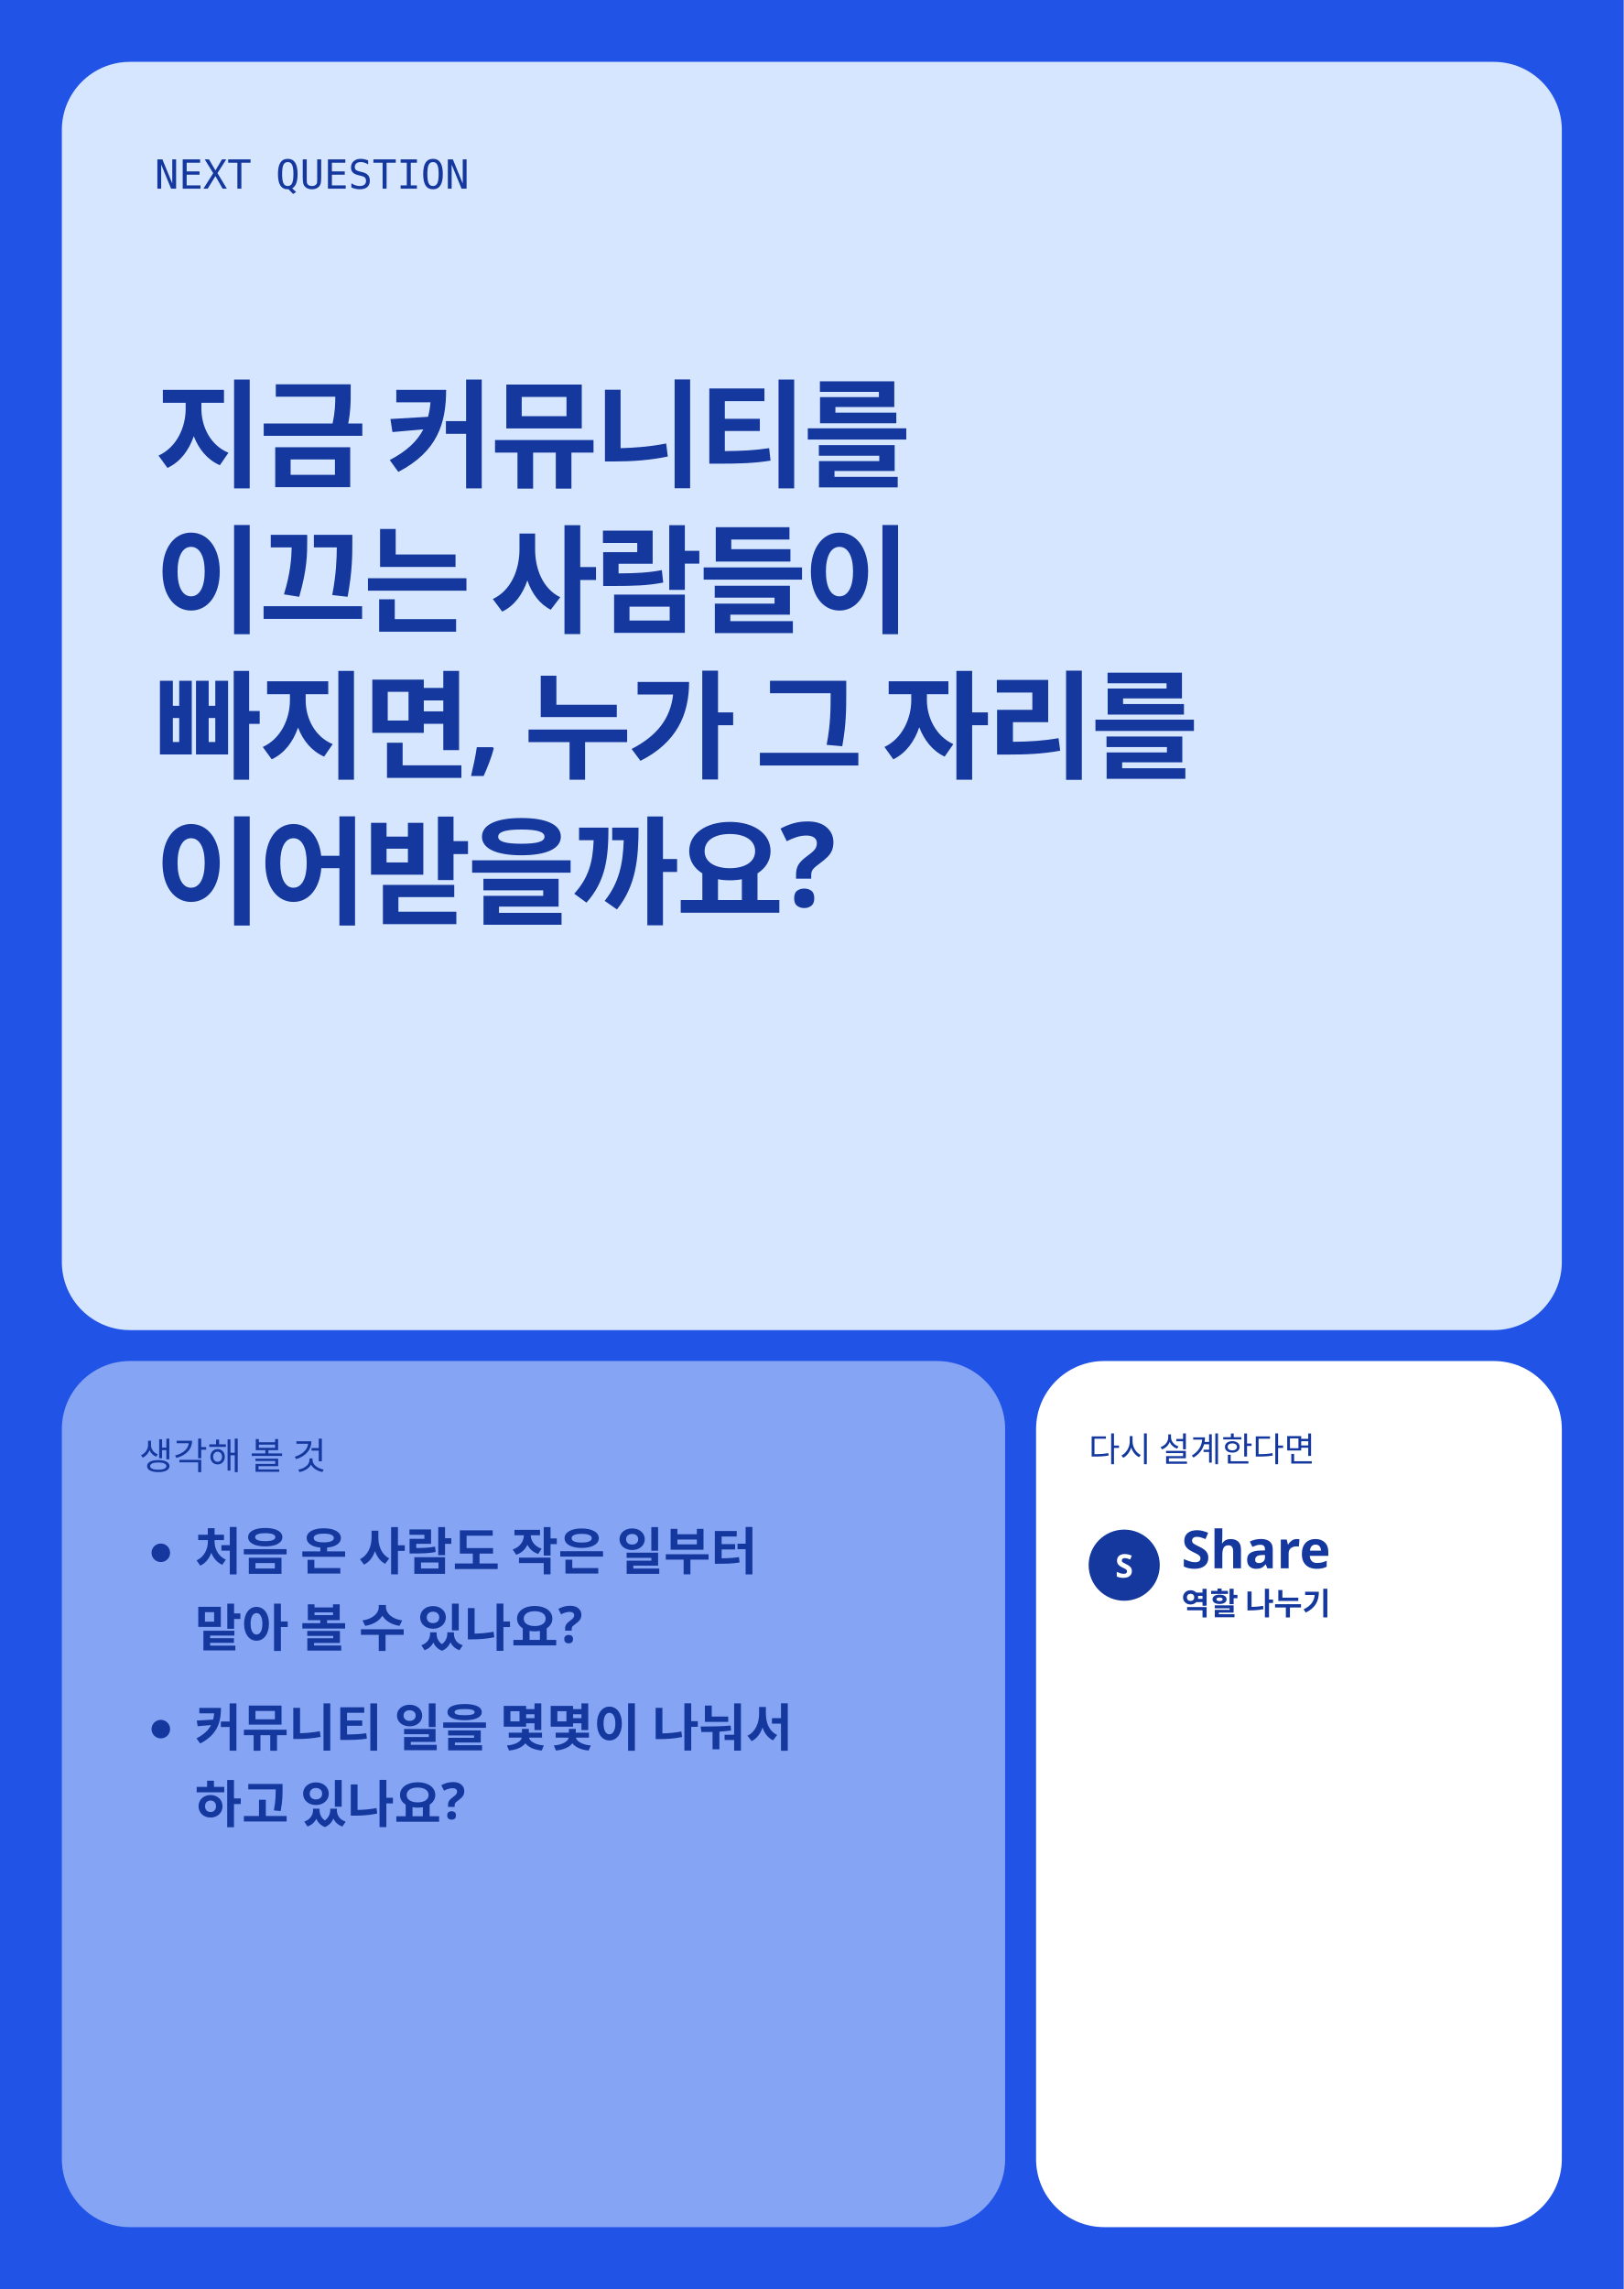
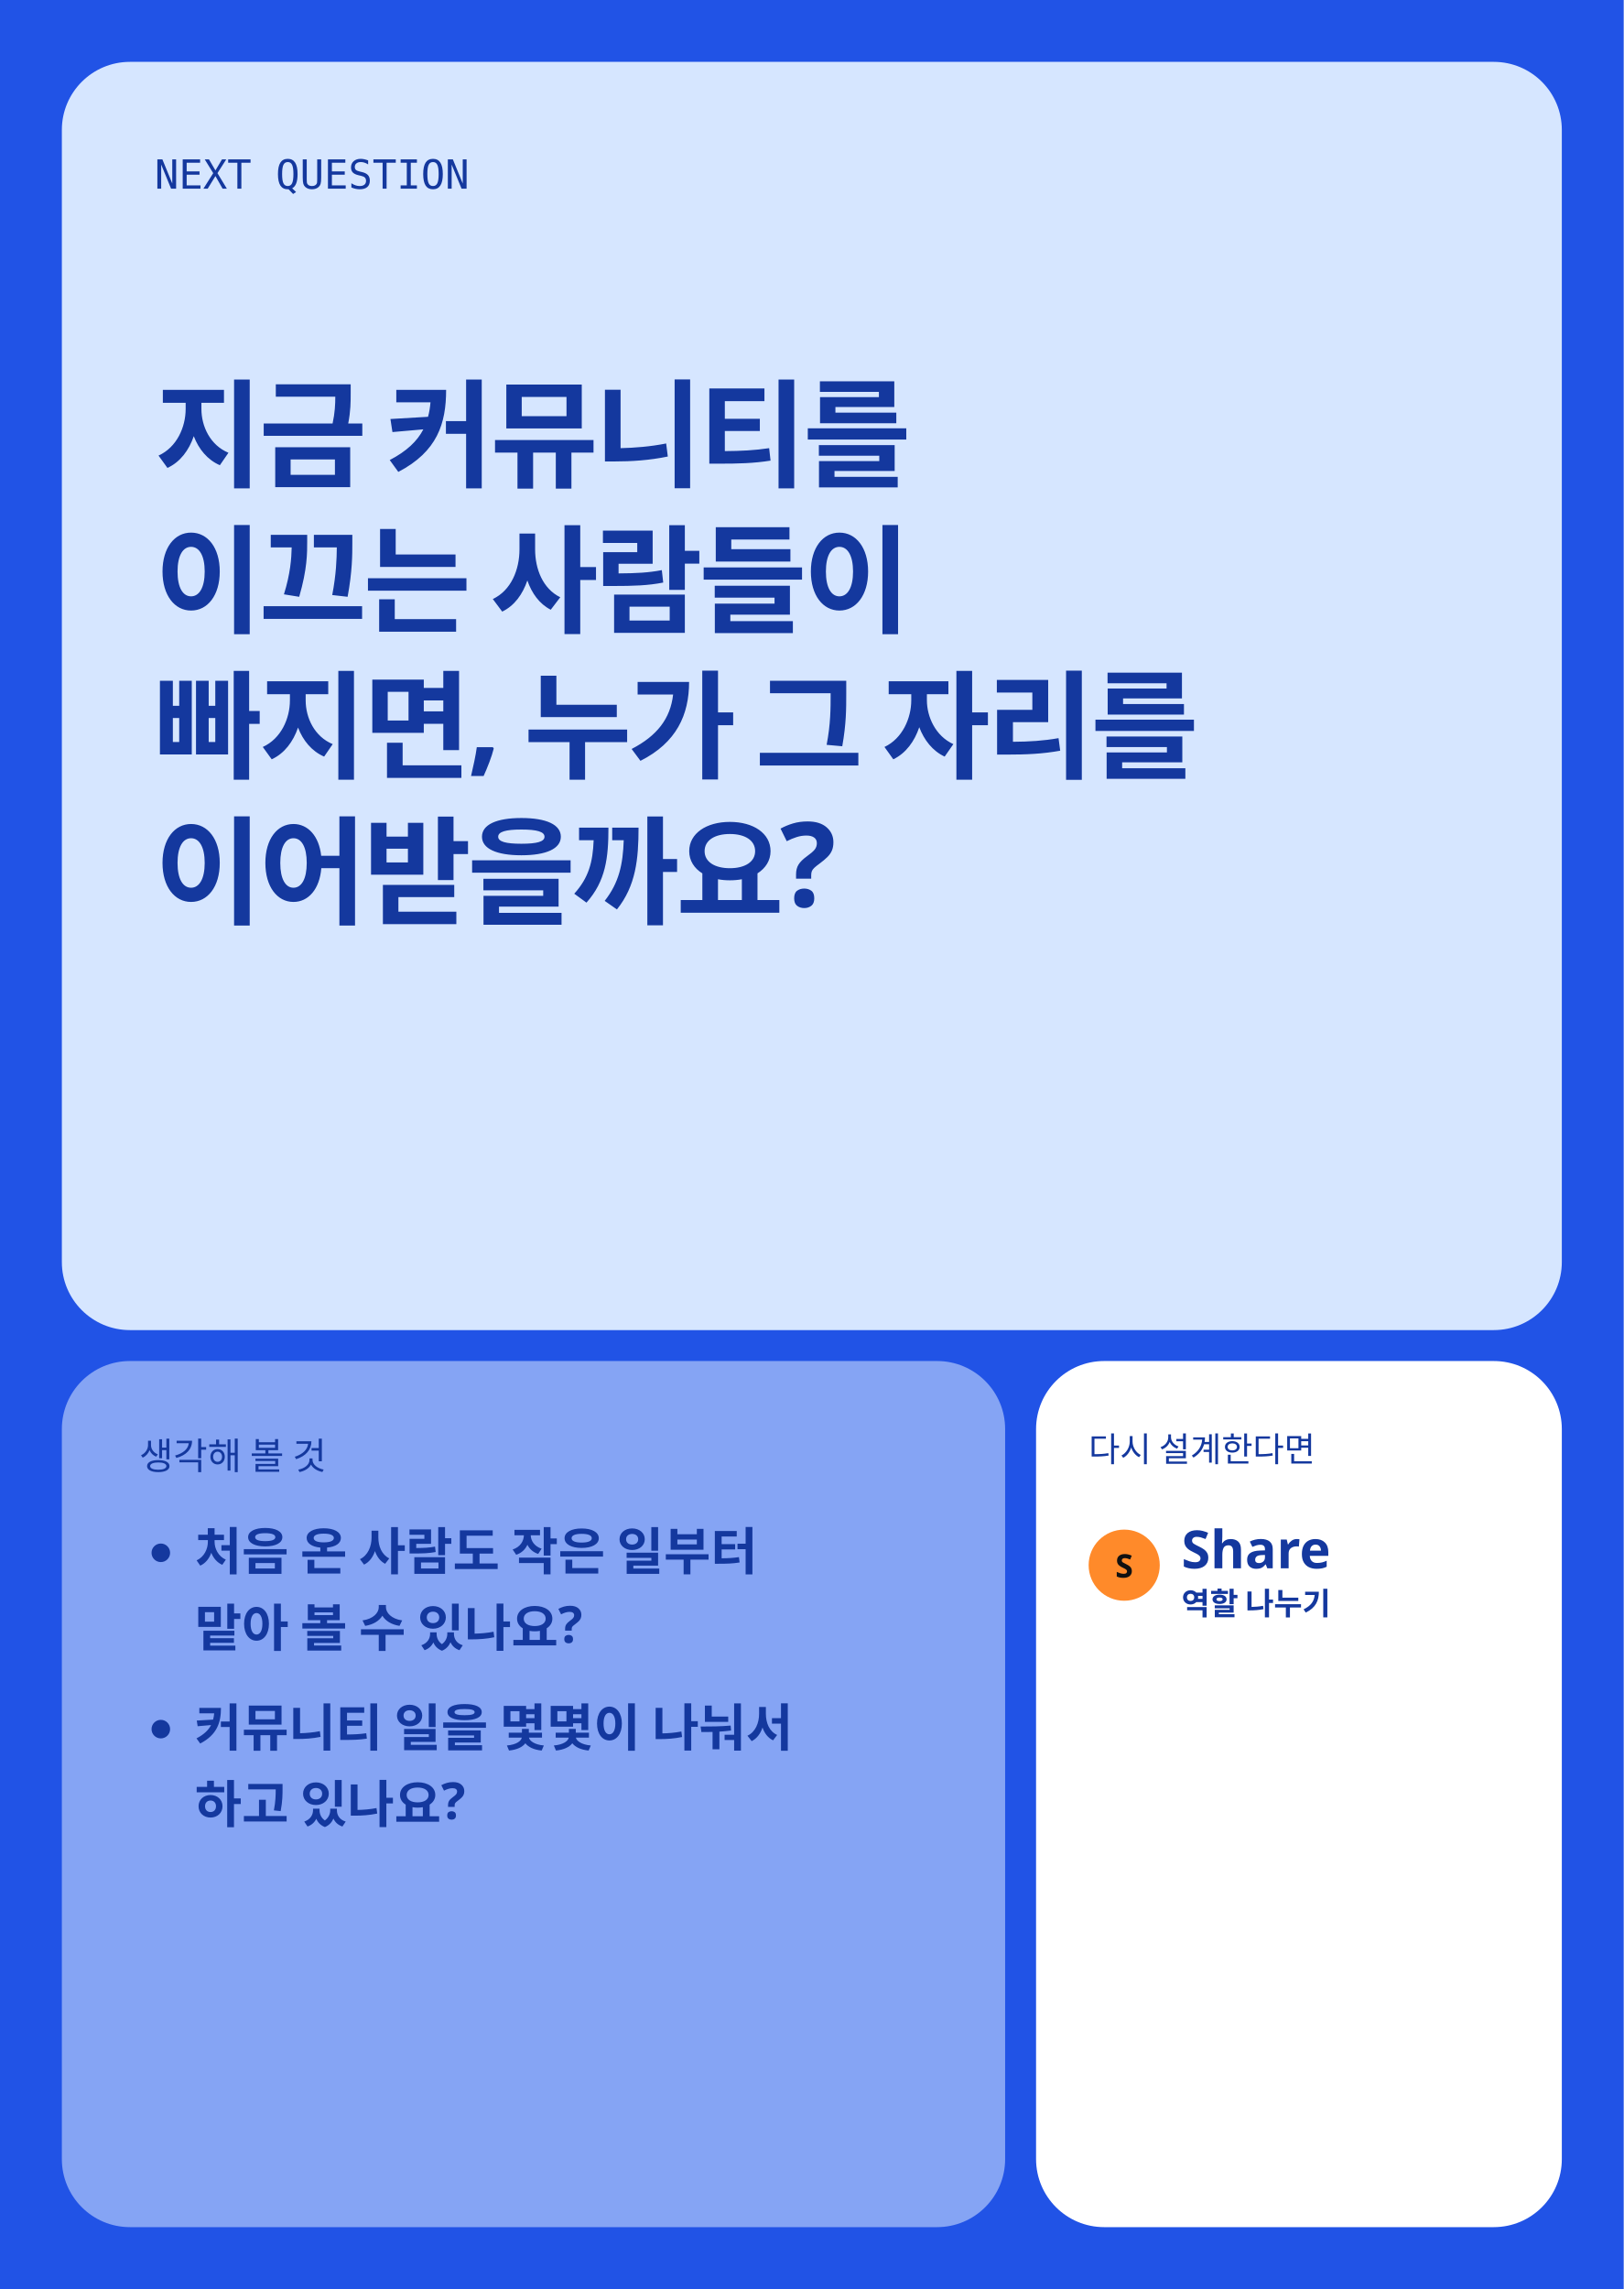
<svg xmlns="http://www.w3.org/2000/svg" width="105mm" height="148mm" viewBox="0 0 1050 1480">
  <g id="background">
    <rect width="1050" height="1480" fill="#2153e6" />
  </g>
  <g id="panel-question">
    <rect x="40" y="40" width="970" height="820" rx="44" fill="#d6e6ff" />
    <text x="100" y="122" font-family="'IBM Plex Mono', 'DejaVu Sans Mono', 'Courier New', monospace" font-size="26" font-weight="400" fill="#14389e" text-anchor="start" letter-spacing="0">
      <tspan x="100" dy="0.0">NEXT QUESTION</tspan>
    </text>
    <text x="100" y="309.0" font-family="Pretendard, 'Apple SD Gothic Neo', 'Malgun Gothic', sans-serif" font-size="76" font-weight="700" fill="#14389e" text-anchor="start" letter-spacing="-2.5">
      <tspan x="100" dy="0.0">지금 커뮤니티를</tspan>
      <tspan x="100" dy="94.2">이끄는 사람들이</tspan>
      <tspan x="100" dy="94.2">빠지면, 누가 그 자리를</tspan>
      <tspan x="100" dy="94.2">이어받을까요?</tspan>
    </text>
  </g>
  <g id="panel-think">
    <rect x="40" y="880" width="610" height="560" rx="44" fill="#85a4f4" />
    <text x="90" y="950" font-family="'IBM Plex Mono', 'DejaVu Sans Mono', 'Courier New', monospace" font-size="24" font-weight="400" fill="#14389e" text-anchor="start" letter-spacing="0">
      <tspan x="90" dy="0.0">생각해 볼 것</tspan>
    </text>
    <circle cx="104" cy="1004" r="6" fill="#14389e" />
    <text x="126" y="1015" font-family="Pretendard, 'Apple SD Gothic Neo', 'Malgun Gothic', sans-serif" font-size="33" font-weight="600" fill="#14389e" text-anchor="start" letter-spacing="0">
      <tspan x="126" dy="0.0">처음 온 사람도 작은 일부터</tspan>
      <tspan x="126" dy="49.5">맡아 볼 수 있나요?</tspan>
    </text>
    <circle cx="104" cy="1118" r="6" fill="#14389e" />
    <text x="126" y="1129" font-family="Pretendard, 'Apple SD Gothic Neo', 'Malgun Gothic', sans-serif" font-size="33" font-weight="600" fill="#14389e" text-anchor="start" letter-spacing="0">
      <tspan x="126" dy="0.0">커뮤니티 일을 몇몇이 나눠서</tspan>
      <tspan x="126" dy="49.5">하고 있나요?</tspan>
    </text>
  </g>
  <g id="panel-skill">
    <rect x="670" y="880" width="340" height="560" rx="44" fill="#ffffff" />
    <text x="704" y="945" font-family="'IBM Plex Mono', 'DejaVu Sans Mono', 'Courier New', monospace" font-size="22" font-weight="400" fill="#14389e" text-anchor="start" letter-spacing="0">
      <tspan x="704" dy="0.0">다시 설계한다면</tspan>
    </text>
-     <circle cx="727" cy="1012" r="23" fill="#14389e" />
-     <text x="727" y="1020" font-family="Pretendard, 'Apple SD Gothic Neo', 'Malgun Gothic', sans-serif" font-size="21" font-weight="700" fill="#ffffff" text-anchor="middle" letter-spacing="0">
+     <circle cx="727" cy="1012" r="23" fill="#ff8a2a" />
+     <text x="727" y="1020" font-family="Pretendard, 'Apple SD Gothic Neo', 'Malgun Gothic', sans-serif" font-size="21" font-weight="800" fill="#111111" text-anchor="middle" letter-spacing="0">
      <tspan x="727" dy="0.0">S</tspan>
    </text>
    <text x="764" y="1014" font-family="Pretendard, 'Apple SD Gothic Neo', 'Malgun Gothic', sans-serif" font-size="34" font-weight="700" fill="#14389e" text-anchor="start" letter-spacing="0">
      <tspan x="764" dy="0.0">Share</tspan>
    </text>
    <text x="764" y="1044" font-family="Pretendard, 'Apple SD Gothic Neo', 'Malgun Gothic', sans-serif" font-size="20" font-weight="600" fill="#14389e" text-anchor="start" letter-spacing="0">
      <tspan x="764" dy="0.0">역할 나누기</tspan>
    </text>
  </g>
</svg>
